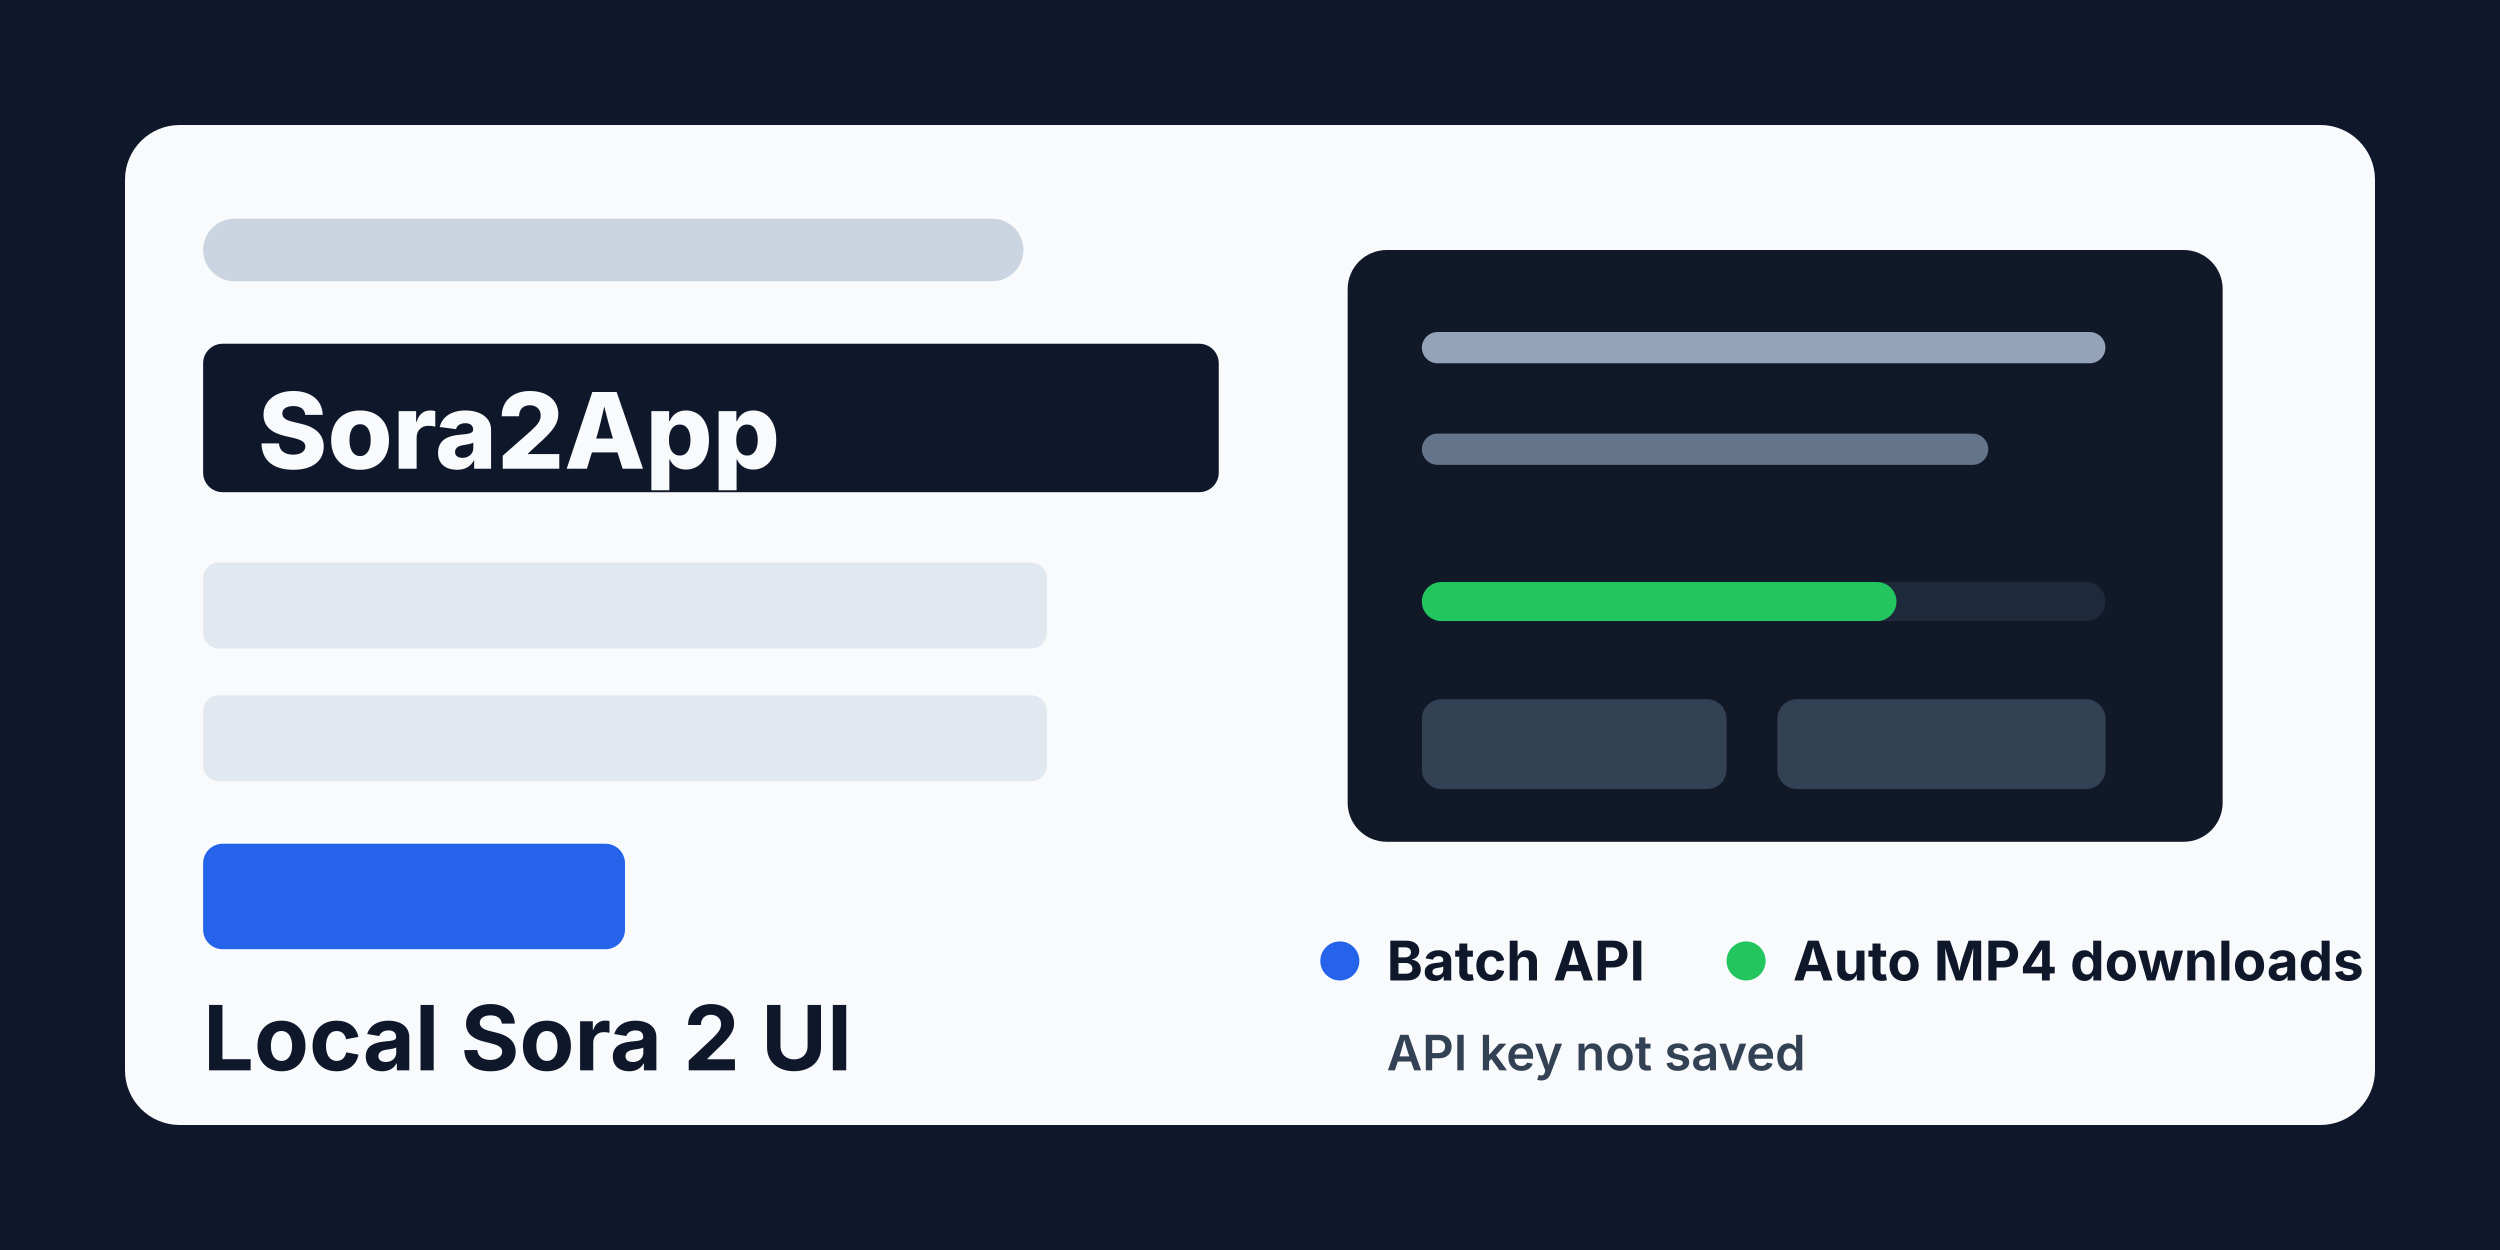
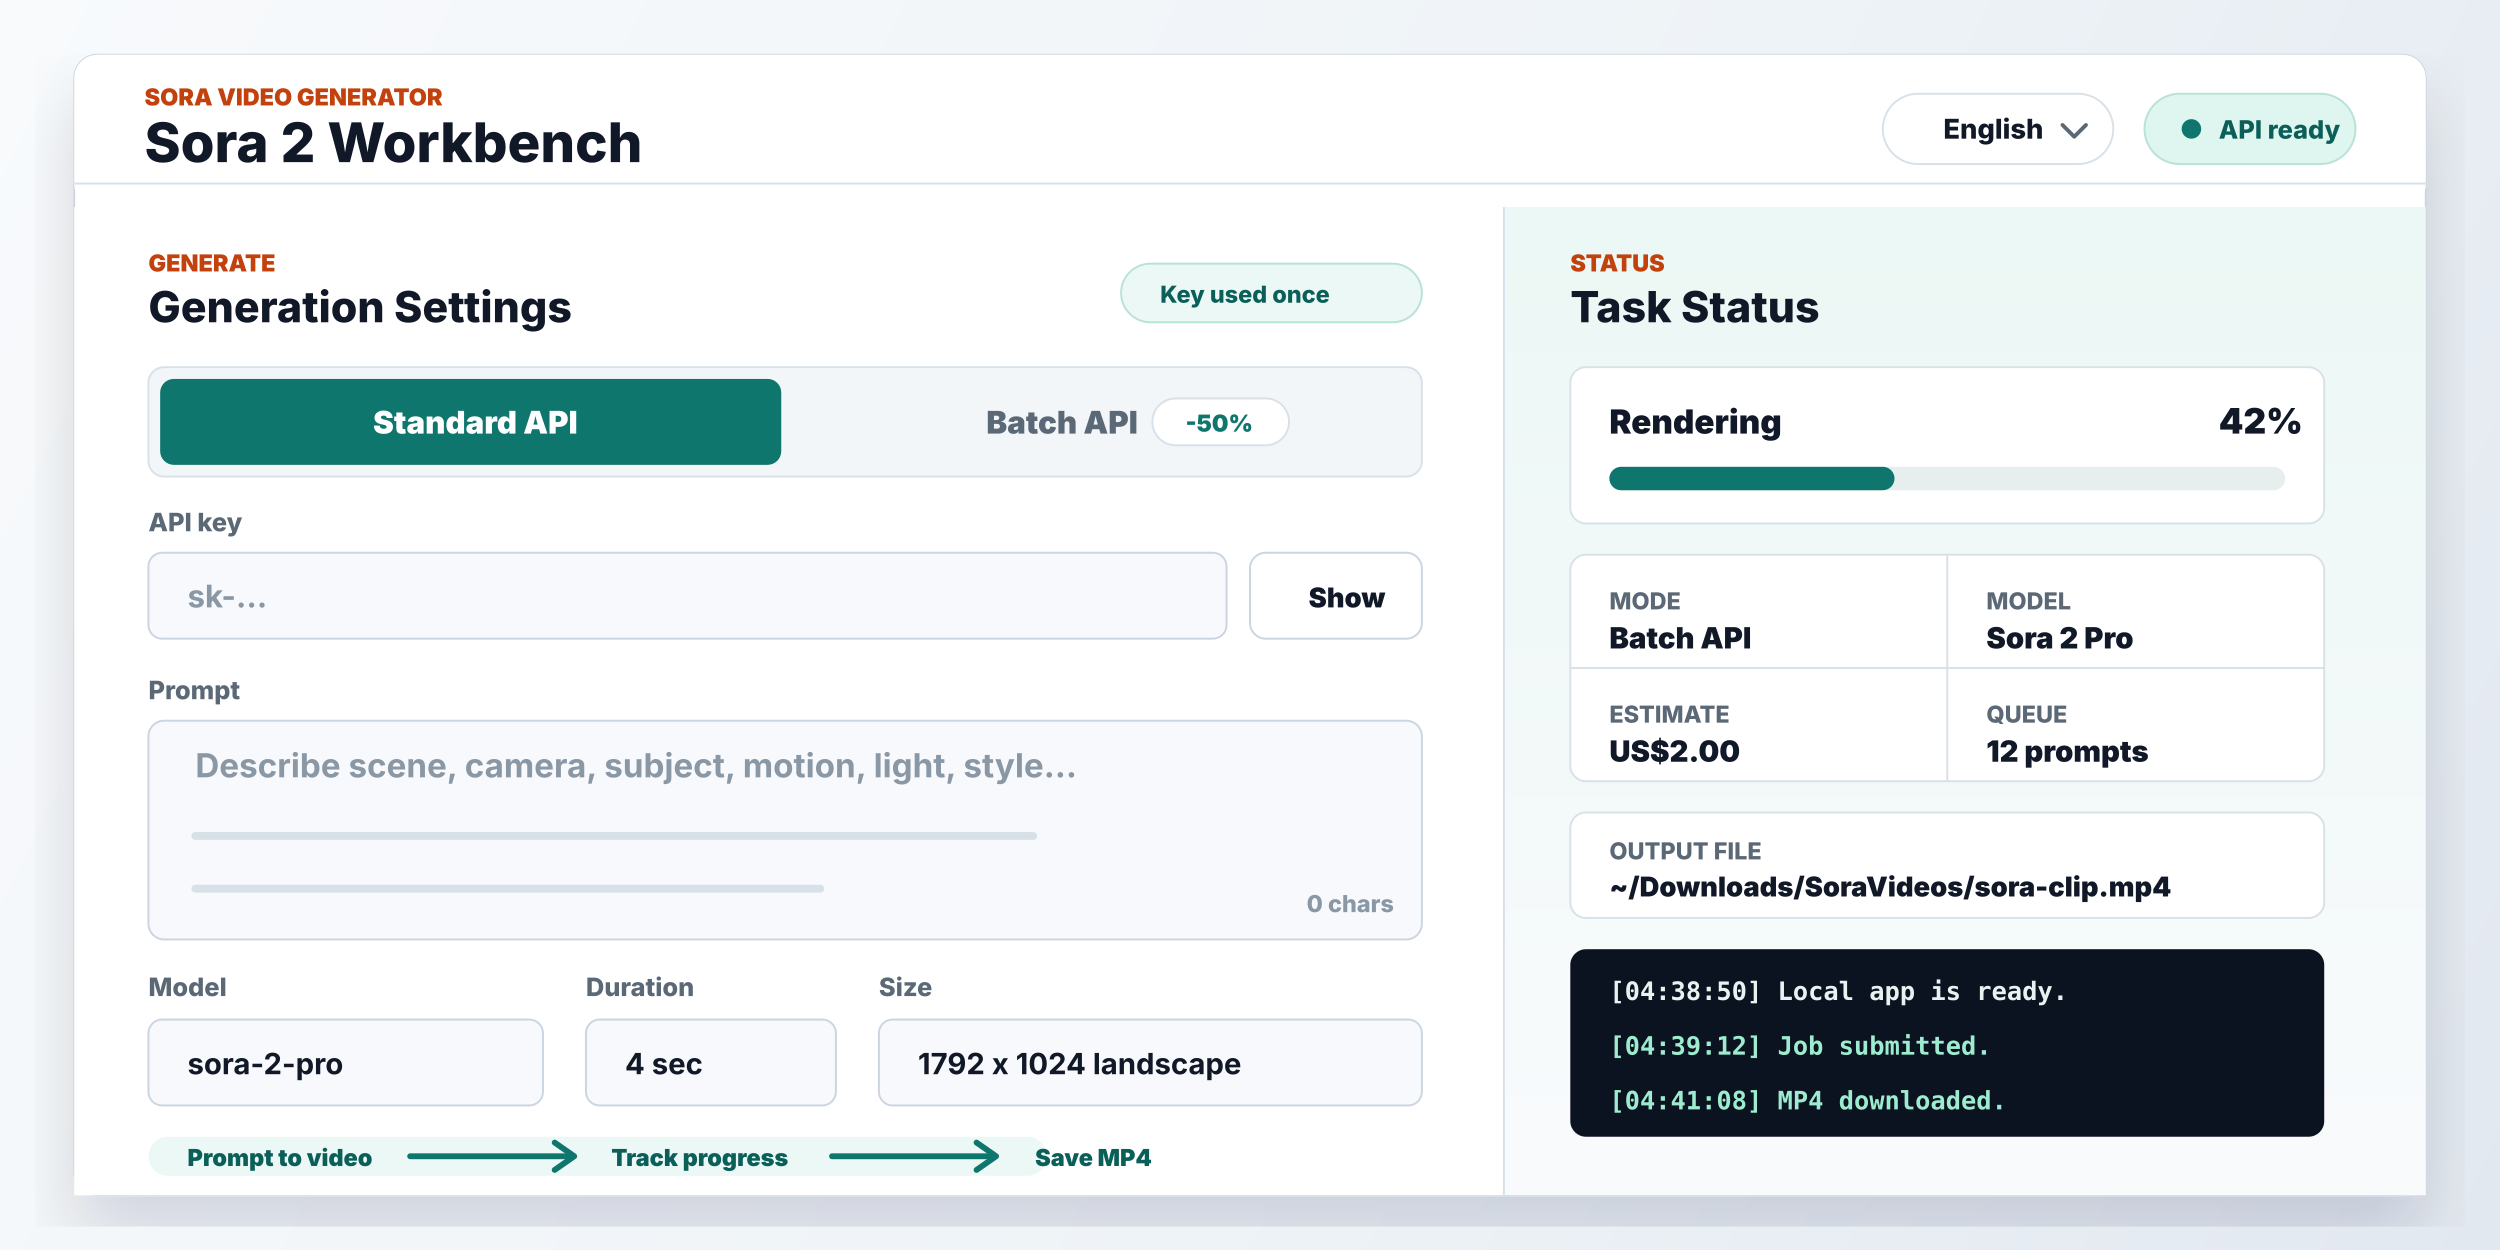
<svg xmlns="http://www.w3.org/2000/svg" width="1280" height="640" viewBox="0 0 1280 640" fill="none" role="img" aria-labelledby="title desc">
-   <rect width="1280" height="640" fill="#0F172A" />
-   <rect x="64" y="64" width="1152" height="512" rx="28" fill="#F8FAFC" />
-   <rect x="104" y="112" width="420" height="32" rx="16" fill="#CBD5E1" />
-   <rect x="104" y="176" width="520" height="76" rx="10" fill="#0F172A" />
-   <rect x="104" y="288" width="432" height="44" rx="8" fill="#E2E8F0" />
-   <rect x="104" y="356" width="432" height="44" rx="8" fill="#E2E8F0" />
-   <rect x="104" y="432" width="216" height="54" rx="10" fill="#2563EB" />
-   <rect x="690" y="128" width="448" height="303" rx="20" fill="#111827" />
-   <rect x="728" y="170" width="350" height="16" rx="8" fill="#94A3B8" />
-   <rect x="728" y="222" width="290" height="16" rx="8" fill="#64748B" />
-   <rect x="728" y="298" width="350" height="20" rx="10" fill="#1E293B" />
-   <rect x="728" y="298" width="243" height="20" rx="10" fill="#22C55E" />
-   <rect x="728" y="358" width="156" height="46" rx="10" fill="#334155" />
-   <rect x="910" y="358" width="168" height="46" rx="10" fill="#334155" />
-   <text x="132" y="240" fill="#F8FAFC" font-family="Inter, Arial, sans-serif" font-size="54" font-weight="800">Sora2App</text>
-   <text x="104" y="548" fill="#0F172A" font-family="Inter, Arial, sans-serif" font-size="46" font-weight="700">Local Sora 2 UI</text>
-   <circle cx="686" cy="492" r="10" fill="#2563EB" />
-   <text x="710" y="502" fill="#0F172A" font-family="Inter, Arial, sans-serif" font-size="28" font-weight="700">Batch API</text>
-   <circle cx="894" cy="492" r="10" fill="#22C55E" />
-   <text x="918" y="502" fill="#0F172A" font-family="Inter, Arial, sans-serif" font-size="28" font-weight="700">Auto MP4 downloads</text>
-   <text x="710" y="548" fill="#334155" font-family="Inter, Arial, sans-serif" font-size="25" font-weight="600">API key not saved</text>
+   <defs>
+     <linearGradient id="pageBg" x1="0" y1="0" x2="1280" y2="640" gradientUnits="userSpaceOnUse">
+       <stop offset="0" stop-color="#F8FAFC" />
+       <stop offset="0.58" stop-color="#EEF3F7" />
+       <stop offset="1" stop-color="#E2E8F0" />
+     </linearGradient>
+     <linearGradient id="monitorBg" x1="806" y1="122" x2="806" y2="580" gradientUnits="userSpaceOnUse">
+       <stop offset="0" stop-color="#ECF8F5" />
+       <stop offset="1" stop-color="#F8FAFC" />
+     </linearGradient>
+     <filter id="softShadow" x="18" y="6" width="1244" height="622" filterUnits="userSpaceOnUse" color-interpolation-filters="sRGB">
+       <feDropShadow dx="0" dy="22" stdDeviation="18" flood-color="#0F172A" flood-opacity="0.14" />
+     </filter>
+   </defs>
+   <rect width="1280" height="640" fill="url(#pageBg)" />
+   <rect x="38" y="28" width="1204" height="584" rx="12" fill="#FFFFFF" stroke="#CBD5E1" filter="url(#softShadow)" />
+   <rect x="38" y="28" width="1204" height="78" rx="12" fill="#FFFFFF" />
+   <path d="M38 94H1242" stroke="#D8E1E8" />
+   <text x="74" y="54" fill="#C2410C" font-family="Inter, Arial, sans-serif" font-size="12" font-weight="900">SORA VIDEO GENERATOR</text>
+   <text x="74" y="83" fill="#111827" font-family="Inter, Arial, sans-serif" font-size="28" font-weight="800">Sora 2 Workbench</text>
+   <rect x="964" y="48" width="118" height="36" rx="18" fill="#FFFFFF" stroke="#D8E1E8" />
+   <text x="995" y="71" fill="#111827" font-family="Inter, Arial, sans-serif" font-size="14" font-weight="800">English</text>
+   <path d="M1056 64L1062 70L1068 64" stroke="#5B6875" stroke-width="2" stroke-linecap="round" stroke-linejoin="round" />
+   <rect x="1098" y="48" width="108" height="36" rx="18" fill="#DFF5EF" stroke="#B7E2D8" />
+   <circle cx="1122" cy="66" r="5" fill="#0F766E" />
+   <text x="1136" y="71" fill="#0B5F59" font-family="Inter, Arial, sans-serif" font-size="13" font-weight="800">API ready</text>
+   <rect x="38" y="106" width="732" height="506" fill="#FFFFFF" />
+   <rect x="770" y="106" width="472" height="506" fill="url(#monitorBg)" />
+   <path d="M770 106V612" stroke="#D8E1E8" />
+   <text x="76" y="139" fill="#C2410C" font-family="Inter, Arial, sans-serif" font-size="12" font-weight="900">GENERATE</text>
+   <text x="76" y="165" fill="#111827" font-family="Inter, Arial, sans-serif" font-size="22" font-weight="800">Generation Settings</text>
+   <rect x="574" y="135" width="154" height="30" rx="15" fill="#ECF8F5" stroke="#B7E2D8" />
+   <text x="594" y="155" fill="#0B5F59" font-family="Inter, Arial, sans-serif" font-size="12" font-weight="800">Key used once</text>
+   <rect x="76" y="188" width="652" height="56" rx="8" fill="#F3F6F9" stroke="#D8E1E8" />
+   <rect x="82" y="194" width="318" height="44" rx="7" fill="#0F766E" />
+   <text x="191" y="222" fill="#FFFFFF" font-family="Inter, Arial, sans-serif" font-size="16" font-weight="900">Standard API</text>
+   <text x="505" y="222" fill="#5B6875" font-family="Inter, Arial, sans-serif" font-size="16" font-weight="900">Batch API</text>
+   <rect x="590" y="204" width="70" height="24" rx="12" fill="#FFFFFF" stroke="#D8E1E8" />
+   <text x="607" y="221" fill="#0F766E" font-family="Inter, Arial, sans-serif" font-size="12" font-weight="900">-50%</text>
+   <text x="76" y="272" fill="#5B6875" font-family="Inter, Arial, sans-serif" font-size="13" font-weight="800">API key</text>
+   <rect x="76" y="283" width="552" height="44" rx="7" fill="#F7F9FC" stroke="#CBD5E1" />
+   <text x="96" y="311" fill="#8A97A5" font-family="Inter, Arial, sans-serif" font-size="16" font-weight="700">sk-...</text>
+   <rect x="640" y="283" width="88" height="44" rx="8" fill="#FFFFFF" stroke="#CBD5E1" />
+   <text x="670" y="311" fill="#111827" font-family="Inter, Arial, sans-serif" font-size="14" font-weight="900">Show</text>
+   <text x="76" y="358" fill="#5B6875" font-family="Inter, Arial, sans-serif" font-size="13" font-weight="800">Prompt</text>
+   <rect x="76" y="369" width="652" height="112" rx="8" fill="#F7F9FC" stroke="#CBD5E1" />
+   <text x="100" y="398" fill="#8A97A5" font-family="Inter, Arial, sans-serif" font-size="17" font-weight="700">Describe scene, camera, subject, motion, light, style...</text>
+   <path d="M100 428H529" stroke="#D8E1E8" stroke-width="4" stroke-linecap="round" />
+   <path d="M100 455H420" stroke="#D8E1E8" stroke-width="4" stroke-linecap="round" />
+   <text x="669" y="467" fill="#8A97A5" font-family="Inter, Arial, sans-serif" font-size="12" font-weight="800">0 chars</text>
+   <text x="76" y="510" fill="#5B6875" font-family="Inter, Arial, sans-serif" font-size="13" font-weight="800">Model</text>
+   <rect x="76" y="522" width="202" height="44" rx="7" fill="#F7F9FC" stroke="#CBD5E1" />
+   <text x="96" y="550" fill="#111827" font-family="Inter, Arial, sans-serif" font-size="15" font-weight="700">sora-2-pro</text>
+   <text x="300" y="510" fill="#5B6875" font-family="Inter, Arial, sans-serif" font-size="13" font-weight="800">Duration</text>
+   <rect x="300" y="522" width="128" height="44" rx="7" fill="#F7F9FC" stroke="#CBD5E1" />
+   <text x="320" y="550" fill="#111827" font-family="Inter, Arial, sans-serif" font-size="15" font-weight="700">4 sec</text>
+   <text x="450" y="510" fill="#5B6875" font-family="Inter, Arial, sans-serif" font-size="13" font-weight="800">Size</text>
+   <rect x="450" y="522" width="278" height="44" rx="7" fill="#F7F9FC" stroke="#CBD5E1" />
+   <text x="470" y="550" fill="#111827" font-family="Inter, Arial, sans-serif" font-size="15" font-weight="700">1792 x 1024 landscape</text>
+   <rect x="76" y="582" width="460" height="20" rx="10" fill="#ECF8F5" />
+   <text x="96" y="597" fill="#0B5F59" font-family="Inter, Arial, sans-serif" font-size="12" font-weight="900">Prompt to video</text>
+   <path d="M210 592H292" stroke="#0F766E" stroke-width="3" stroke-linecap="round" />
+   <path d="M284 585L294 592L284 599" stroke="#0F766E" stroke-width="3" stroke-linecap="round" stroke-linejoin="round" />
+   <text x="313" y="597" fill="#0B5F59" font-family="Inter, Arial, sans-serif" font-size="12" font-weight="900">Track progress</text>
+   <path d="M426 592H508" stroke="#0F766E" stroke-width="3" stroke-linecap="round" />
+   <path d="M500 585L510 592L500 599" stroke="#0F766E" stroke-width="3" stroke-linecap="round" stroke-linejoin="round" />
+   <text x="530" y="597" fill="#0B5F59" font-family="Inter, Arial, sans-serif" font-size="12" font-weight="900">Save MP4</text>
+   <text x="804" y="139" fill="#C2410C" font-family="Inter, Arial, sans-serif" font-size="12" font-weight="900">STATUS</text>
+   <text x="804" y="165" fill="#111827" font-family="Inter, Arial, sans-serif" font-size="22" font-weight="800">Task Status</text>
+   <rect x="804" y="188" width="386" height="80" rx="8" fill="#FFFFFF" stroke="#D8E1E8" />
+   <text x="824" y="222" fill="#111827" font-family="Inter, Arial, sans-serif" font-size="17" font-weight="900">Rendering</text>
+   <text x="1136" y="222" fill="#111827" font-family="Inter, Arial, sans-serif" font-size="18" font-weight="900">42%</text>
+   <rect x="824" y="239" width="346" height="12" rx="6" fill="#E7EFEE" />
+   <rect x="824" y="239" width="146" height="12" rx="6" fill="#0F766E" />
+   <rect x="804" y="284" width="386" height="116" rx="8" fill="#FFFFFF" stroke="#D8E1E8" />
+   <path d="M997 284V400" stroke="#D8E1E8" />
+   <path d="M804 342H1190" stroke="#D8E1E8" />
+   <text x="824" y="312" fill="#5B6875" font-family="Inter, Arial, sans-serif" font-size="12" font-weight="800">MODE</text>
+   <text x="824" y="332" fill="#111827" font-family="Inter, Arial, sans-serif" font-size="15" font-weight="900">Batch API</text>
+   <text x="1017" y="312" fill="#5B6875" font-family="Inter, Arial, sans-serif" font-size="12" font-weight="800">MODEL</text>
+   <text x="1017" y="332" fill="#111827" font-family="Inter, Arial, sans-serif" font-size="15" font-weight="900">Sora 2 Pro</text>
+   <text x="824" y="370" fill="#5B6875" font-family="Inter, Arial, sans-serif" font-size="12" font-weight="800">ESTIMATE</text>
+   <text x="824" y="390" fill="#111827" font-family="Inter, Arial, sans-serif" font-size="15" font-weight="900">US$2.00</text>
+   <text x="1017" y="370" fill="#5B6875" font-family="Inter, Arial, sans-serif" font-size="12" font-weight="800">QUEUE</text>
+   <text x="1017" y="390" fill="#111827" font-family="Inter, Arial, sans-serif" font-size="15" font-weight="900">12 prompts</text>
+   <rect x="804" y="416" width="386" height="54" rx="8" fill="#FFFFFF" stroke="#D8E1E8" />
+   <text x="824" y="440" fill="#5B6875" font-family="Inter, Arial, sans-serif" font-size="12" font-weight="800">OUTPUT FILE</text>
+   <text x="824" y="459" fill="#111827" font-family="Inter, Arial, sans-serif" font-size="14" font-weight="900">~/Downloads/SoraVideos/sora-clip.mp4</text>
+   <rect x="804" y="486" width="386" height="96" rx="8" fill="#0B1220" />
+   <text x="824" y="512" fill="#E8F3F1" font-family="SFMono-Regular, Consolas, monospace" font-size="13" font-weight="700">[04:38:50] Local app is ready.</text>
+   <text x="824" y="540" fill="#9DECCF" font-family="SFMono-Regular, Consolas, monospace" font-size="13" font-weight="700">[04:39:12] Job submitted.</text>
+   <text x="824" y="568" fill="#9DECCF" font-family="SFMono-Regular, Consolas, monospace" font-size="13" font-weight="700">[04:41:08] MP4 downloaded.</text>
</svg>
